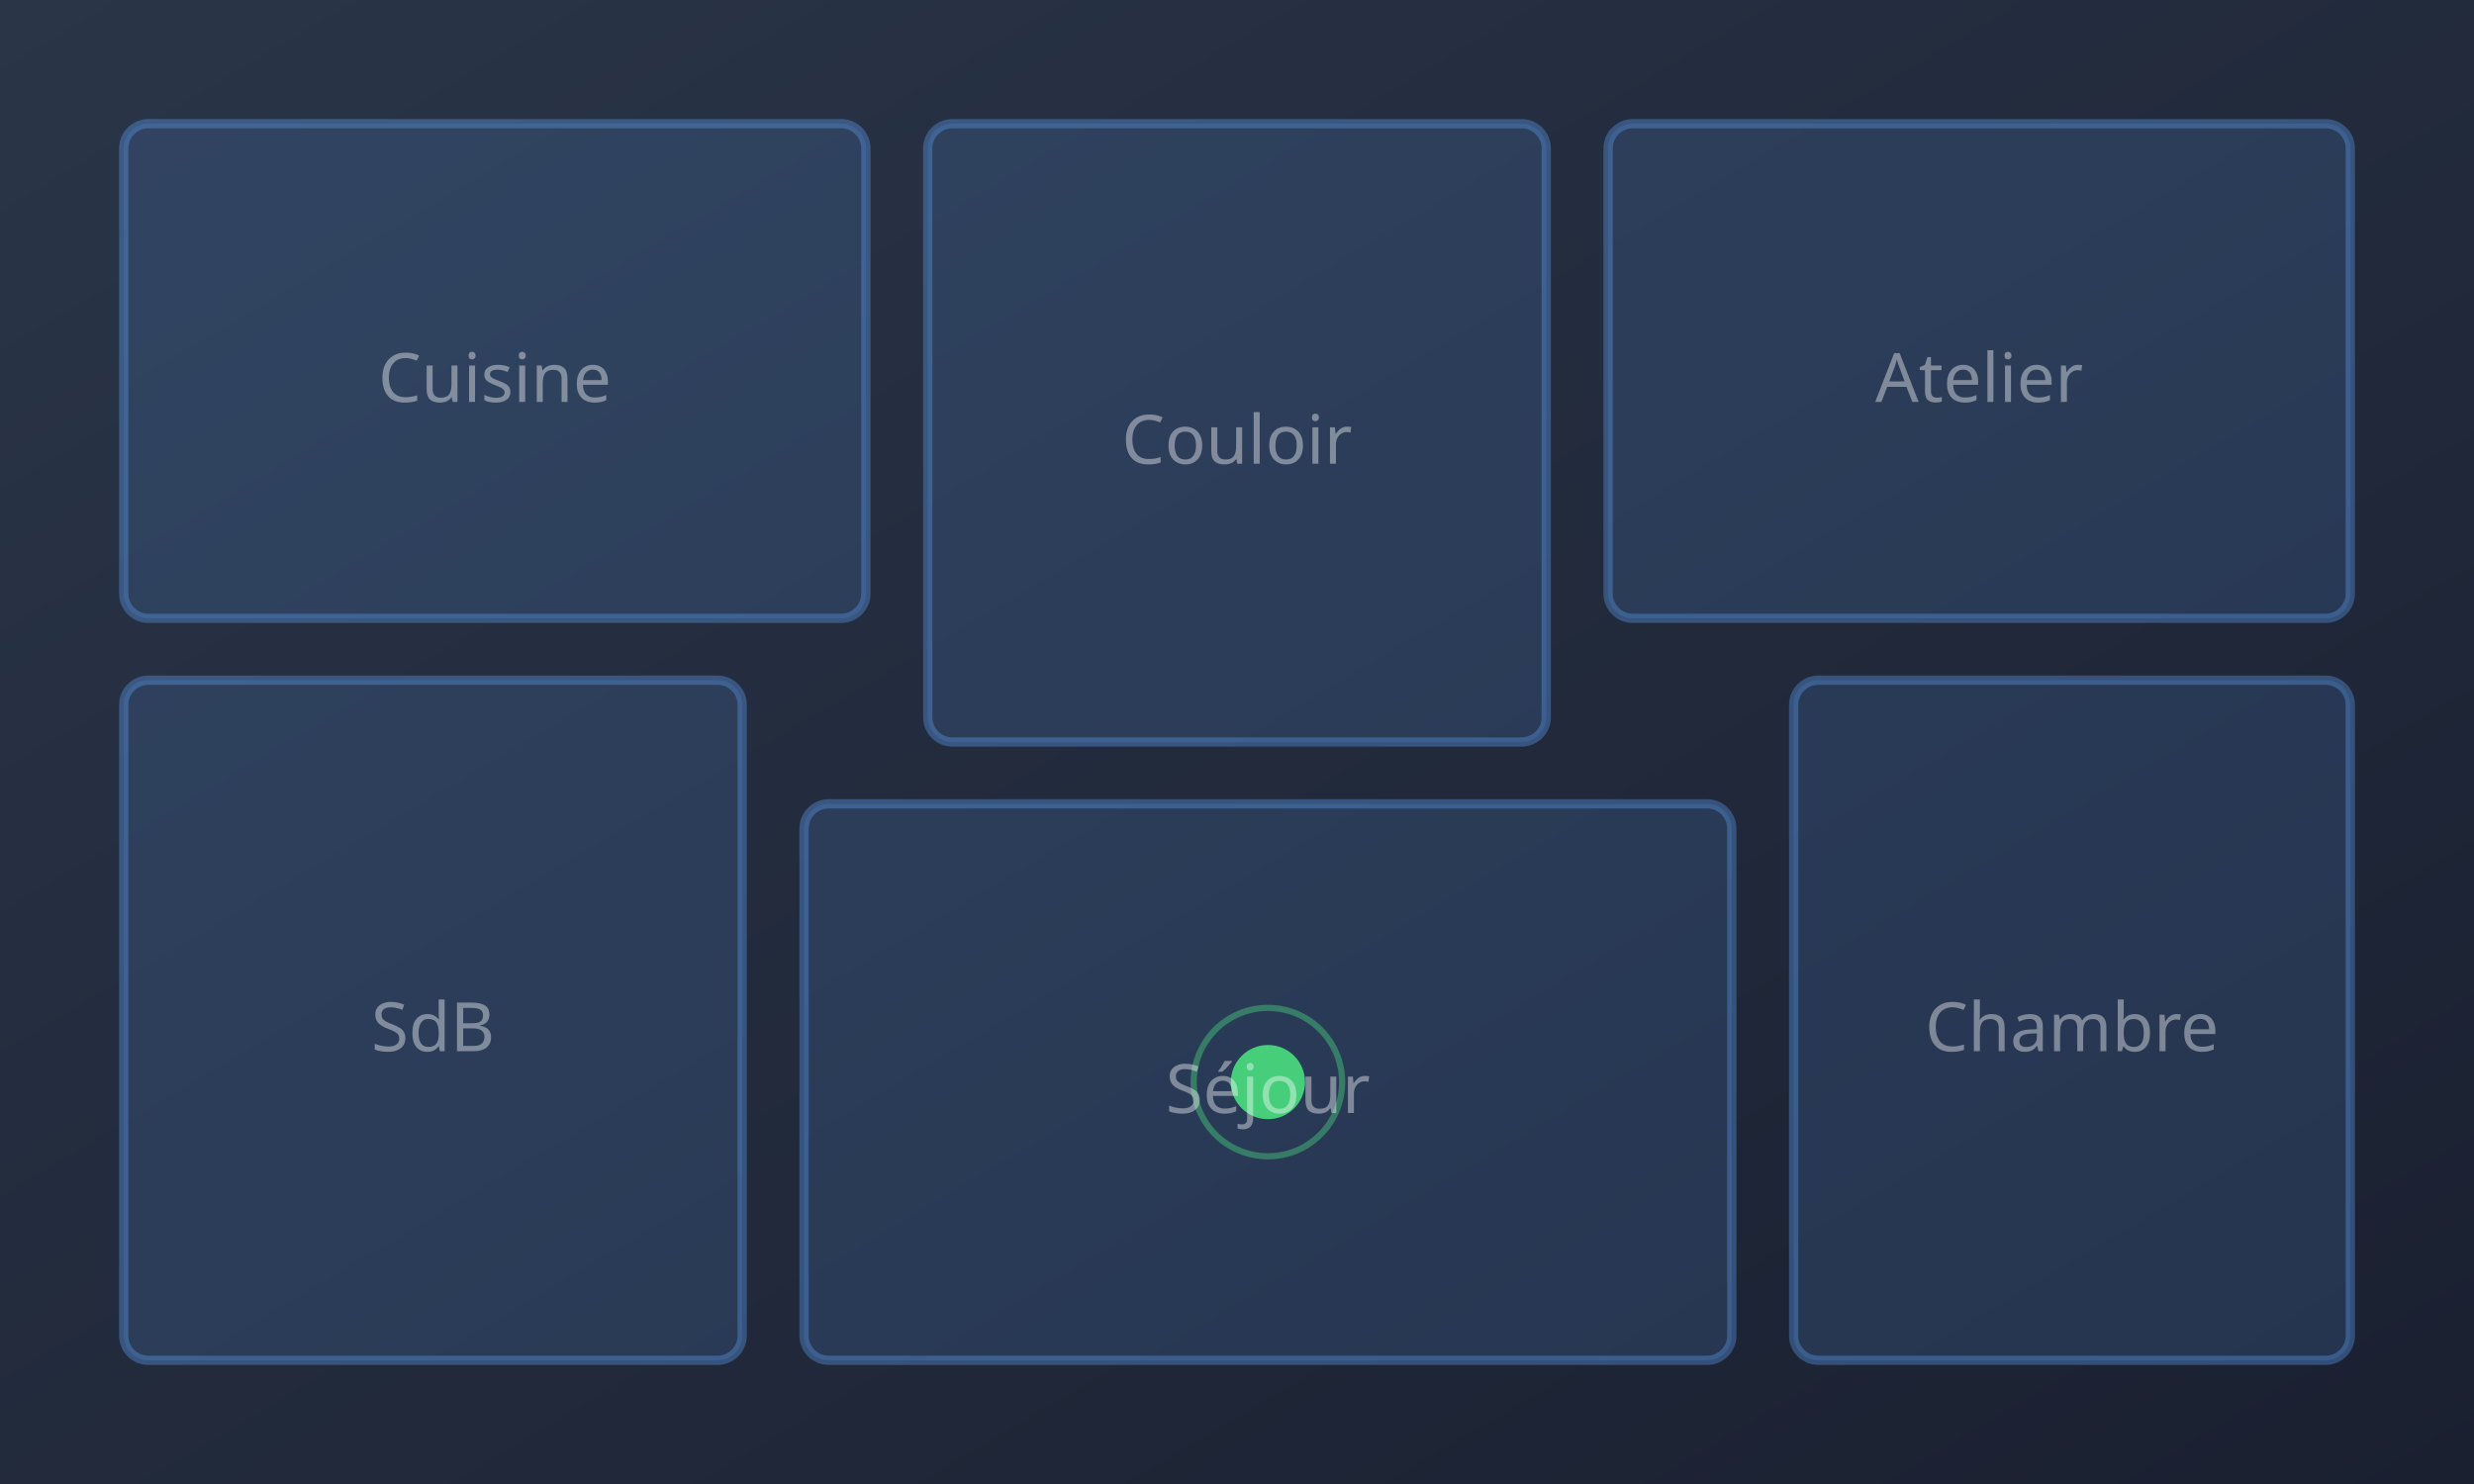
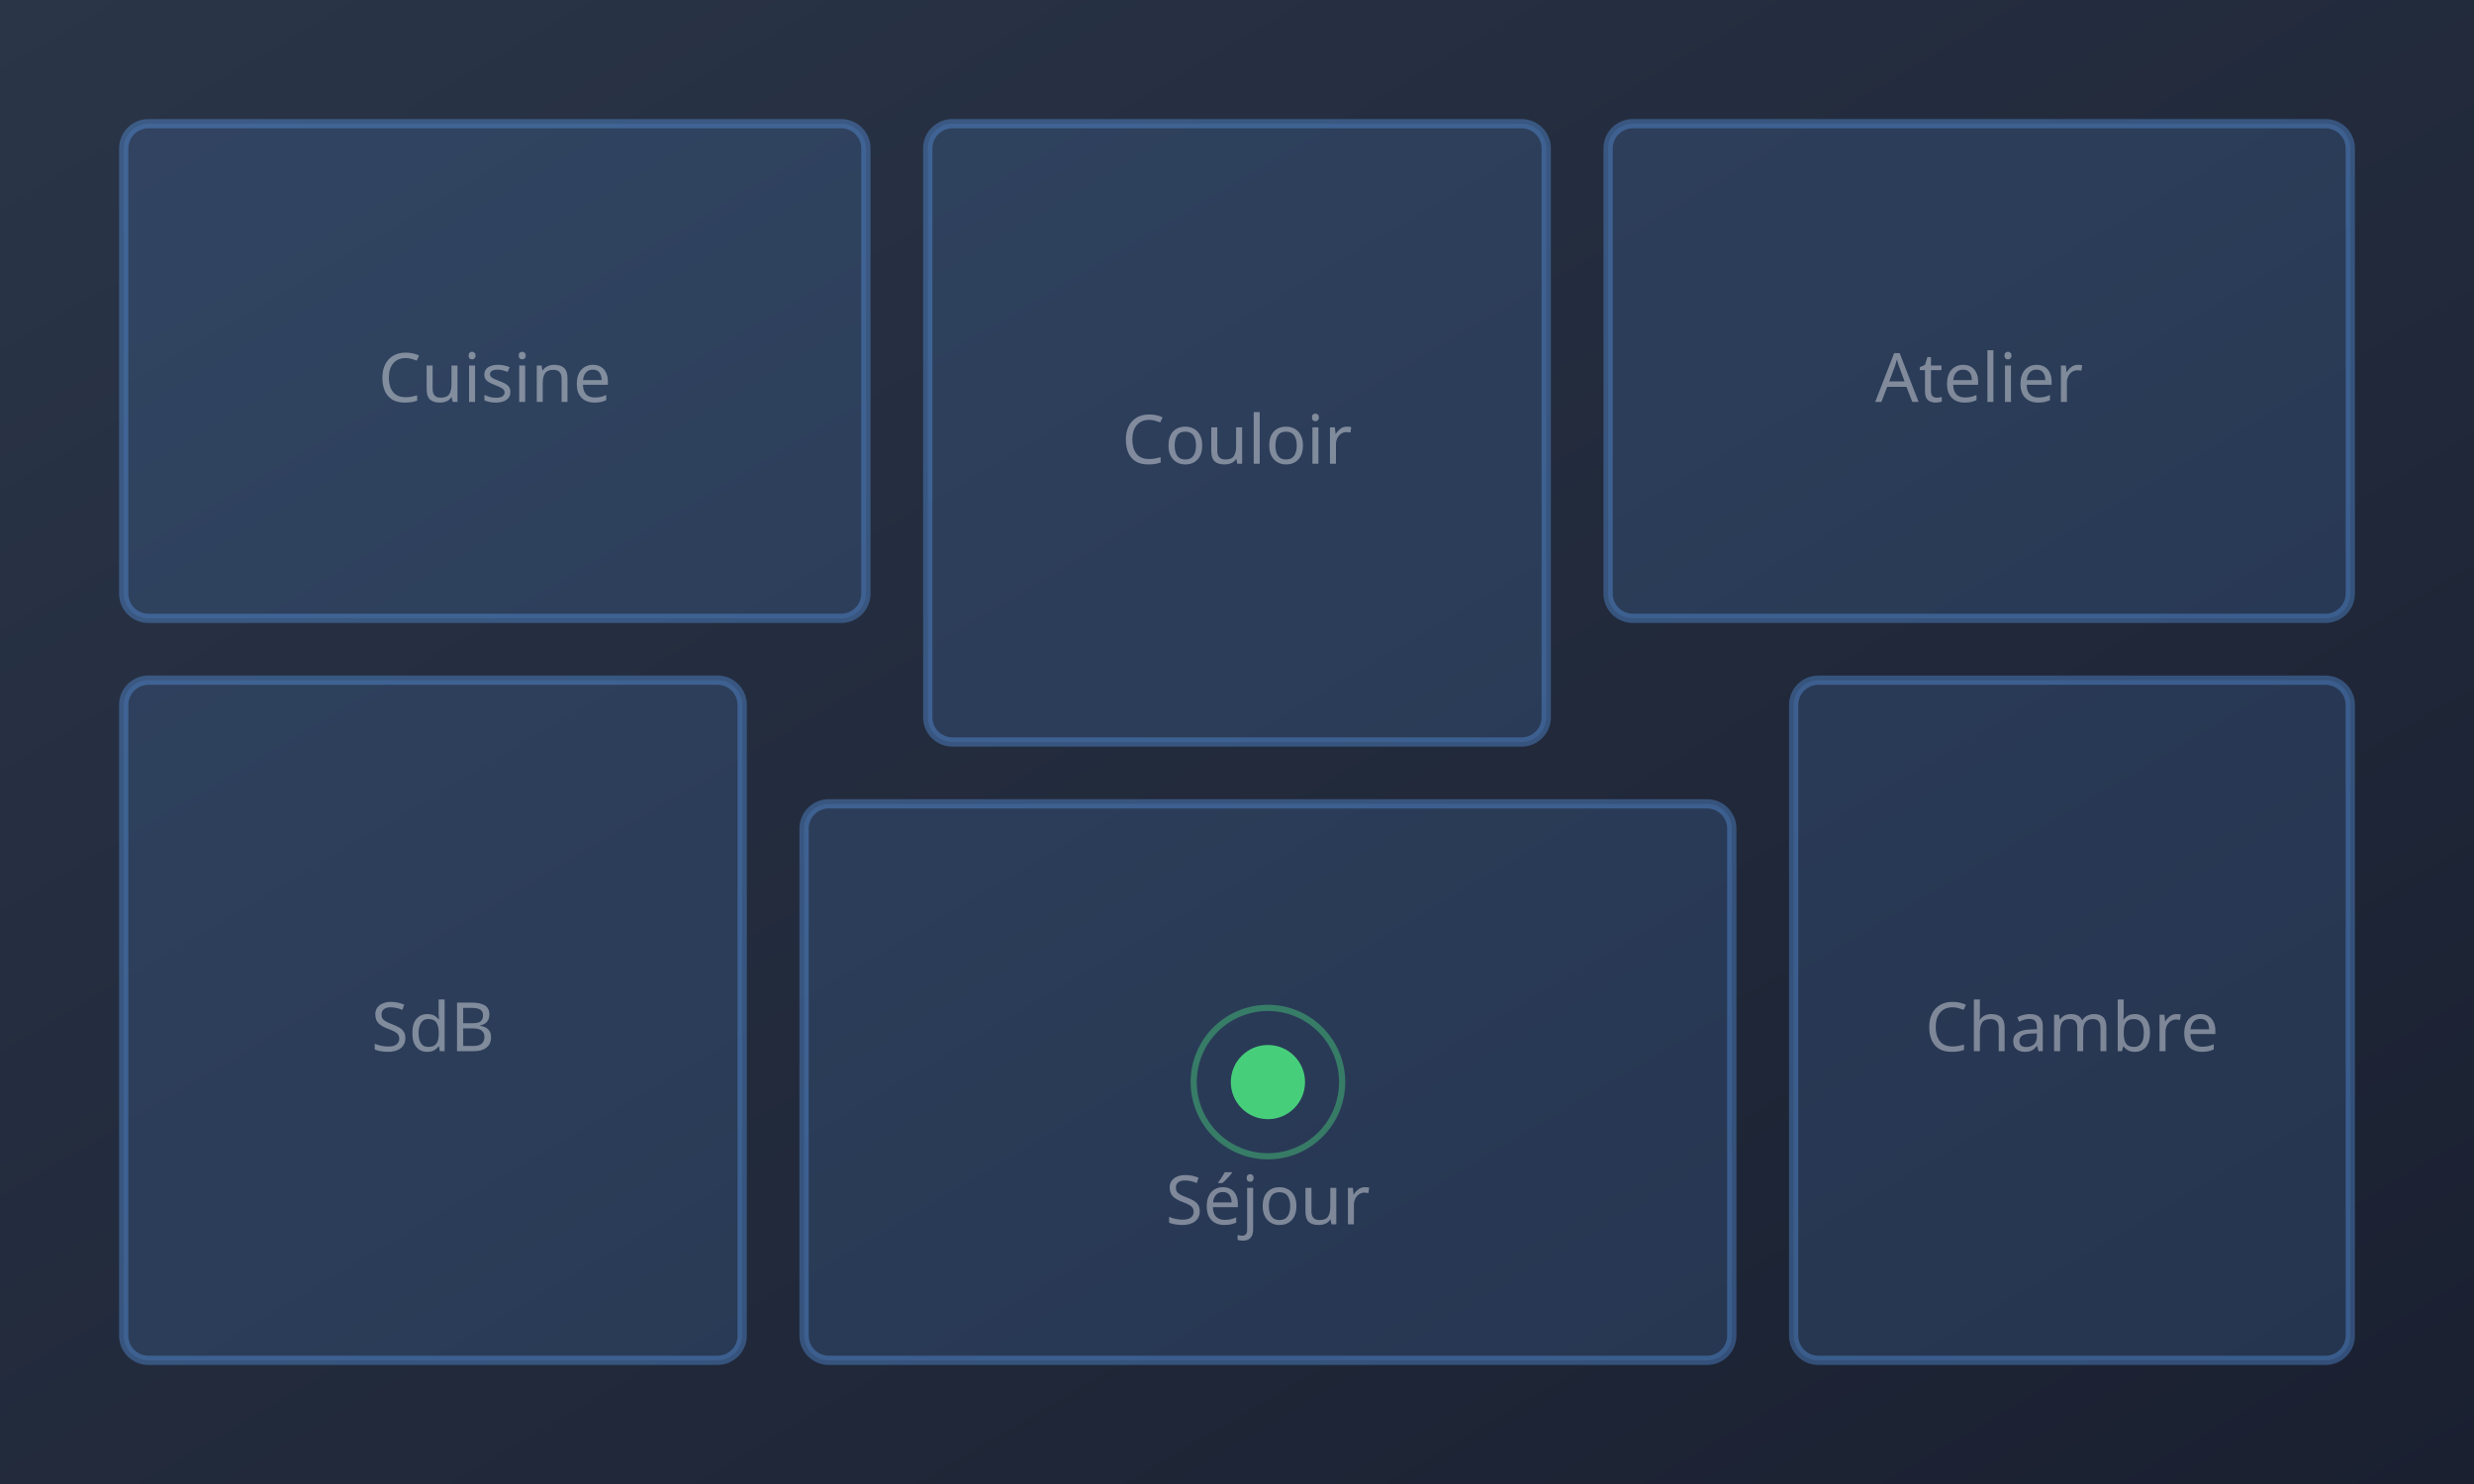
<svg xmlns="http://www.w3.org/2000/svg" viewBox="0 0 400 240" preserveAspectRatio="xMidYMid slice">
  <defs>
    <linearGradient id="bg" x1="0" y1="0" x2="1" y2="1">
      <stop offset="0%" stop-color="#2a3548" />
      <stop offset="100%" stop-color="#1a2030" />
    </linearGradient>
  </defs>
  <rect width="400" height="240" fill="url(#bg)" />
  <rect x="20" y="20" width="120" height="80" fill="rgba(96,165,250,0.15)" stroke="rgba(96,165,250,0.35)" stroke-width="1.5" rx="4" />
  <rect x="150" y="20" width="100" height="100" fill="rgba(96,165,250,0.15)" stroke="rgba(96,165,250,0.35)" stroke-width="1.5" rx="4" />
  <rect x="260" y="20" width="120" height="80" fill="rgba(96,165,250,0.15)" stroke="rgba(96,165,250,0.35)" stroke-width="1.5" rx="4" />
  <rect x="20" y="110" width="100" height="110" fill="rgba(96,165,250,0.15)" stroke="rgba(96,165,250,0.35)" stroke-width="1.5" rx="4" />
  <rect x="130" y="130" width="150" height="90" fill="rgba(96,165,250,0.15)" stroke="rgba(96,165,250,0.35)" stroke-width="1.5" rx="4" />
  <rect x="290" y="110" width="90" height="110" fill="rgba(96,165,250,0.15)" stroke="rgba(96,165,250,0.35)" stroke-width="1.5" rx="4" />
  <circle cx="205" cy="175" r="6" fill="#4ade80" opacity="0.9" />
  <circle cx="205" cy="175" r="12" fill="none" stroke="#4ade80" stroke-width="1" opacity="0.4" />
  <text x="80" y="65" font-family="sans-serif" font-size="11" fill="rgba(255,255,255,0.4)" text-anchor="middle">Cuisine</text>
  <text x="200" y="75" font-family="sans-serif" font-size="11" fill="rgba(255,255,255,0.4)" text-anchor="middle">Couloir</text>
  <text x="320" y="65" font-family="sans-serif" font-size="11" fill="rgba(255,255,255,0.4)" text-anchor="middle">Atelier</text>
  <text x="70" y="170" font-family="sans-serif" font-size="11" fill="rgba(255,255,255,0.4)" text-anchor="middle">SdB</text>
-   <text x="205" y="180" font-family="sans-serif" font-size="11" fill="rgba(255,255,255,0.4)" text-anchor="middle">Séjour</text>
+   <text x="205" y="198" font-family="sans-serif" font-size="11" fill="rgba(255,255,255,0.4)" text-anchor="middle">Séjour</text>
  <text x="335" y="170" font-family="sans-serif" font-size="11" fill="rgba(255,255,255,0.4)" text-anchor="middle">Chambre</text>
</svg>
